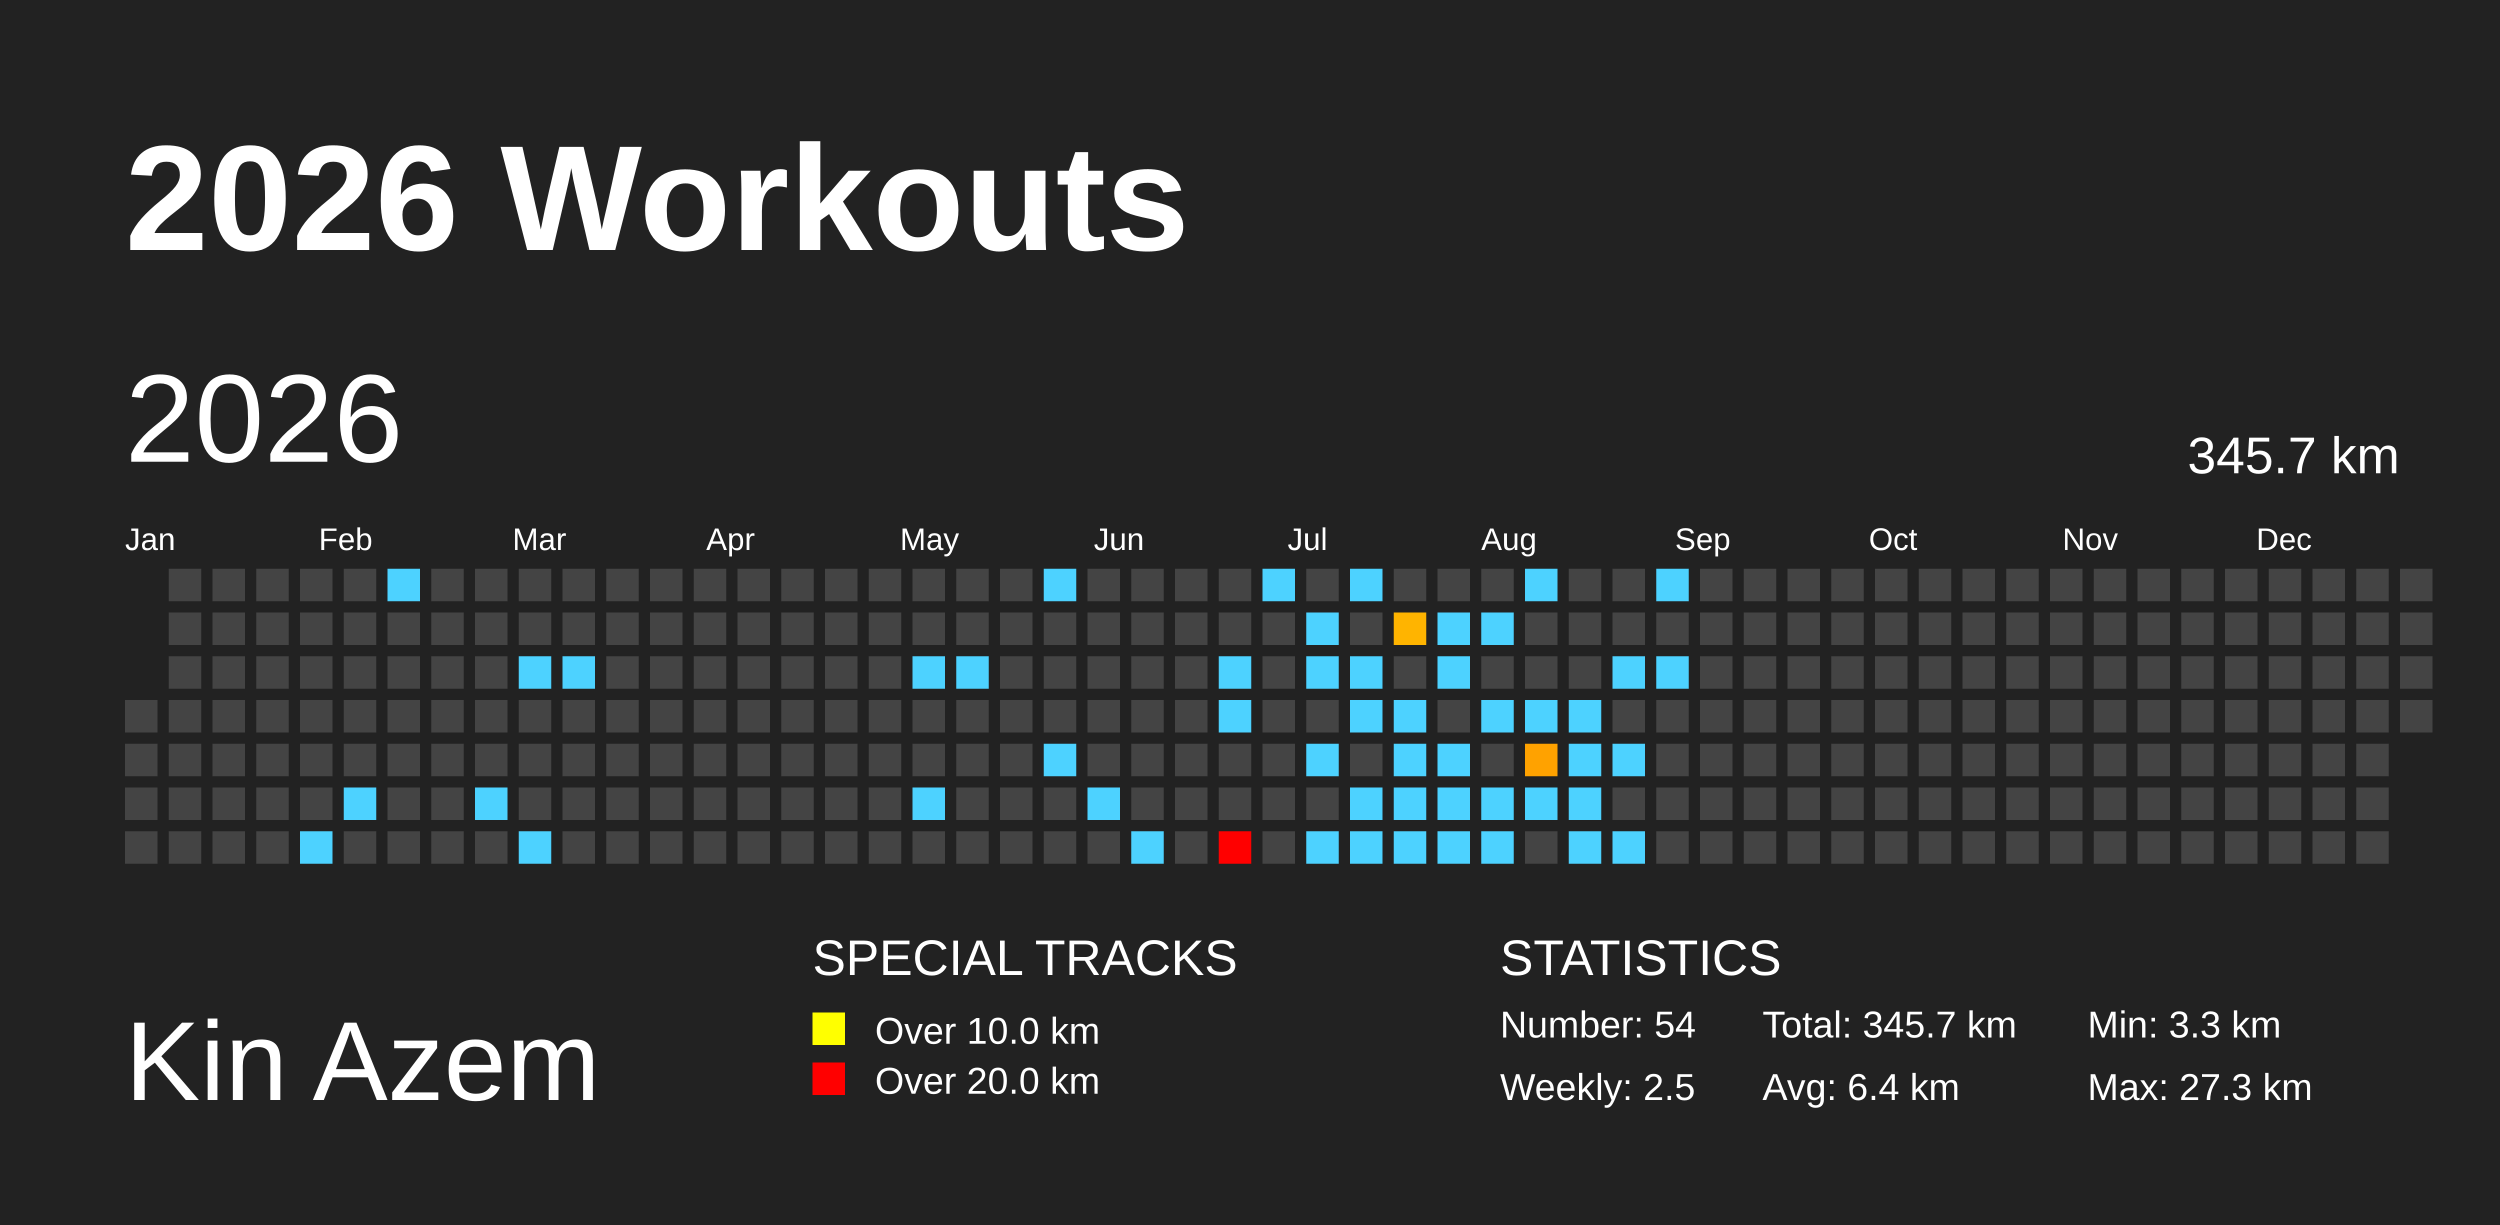
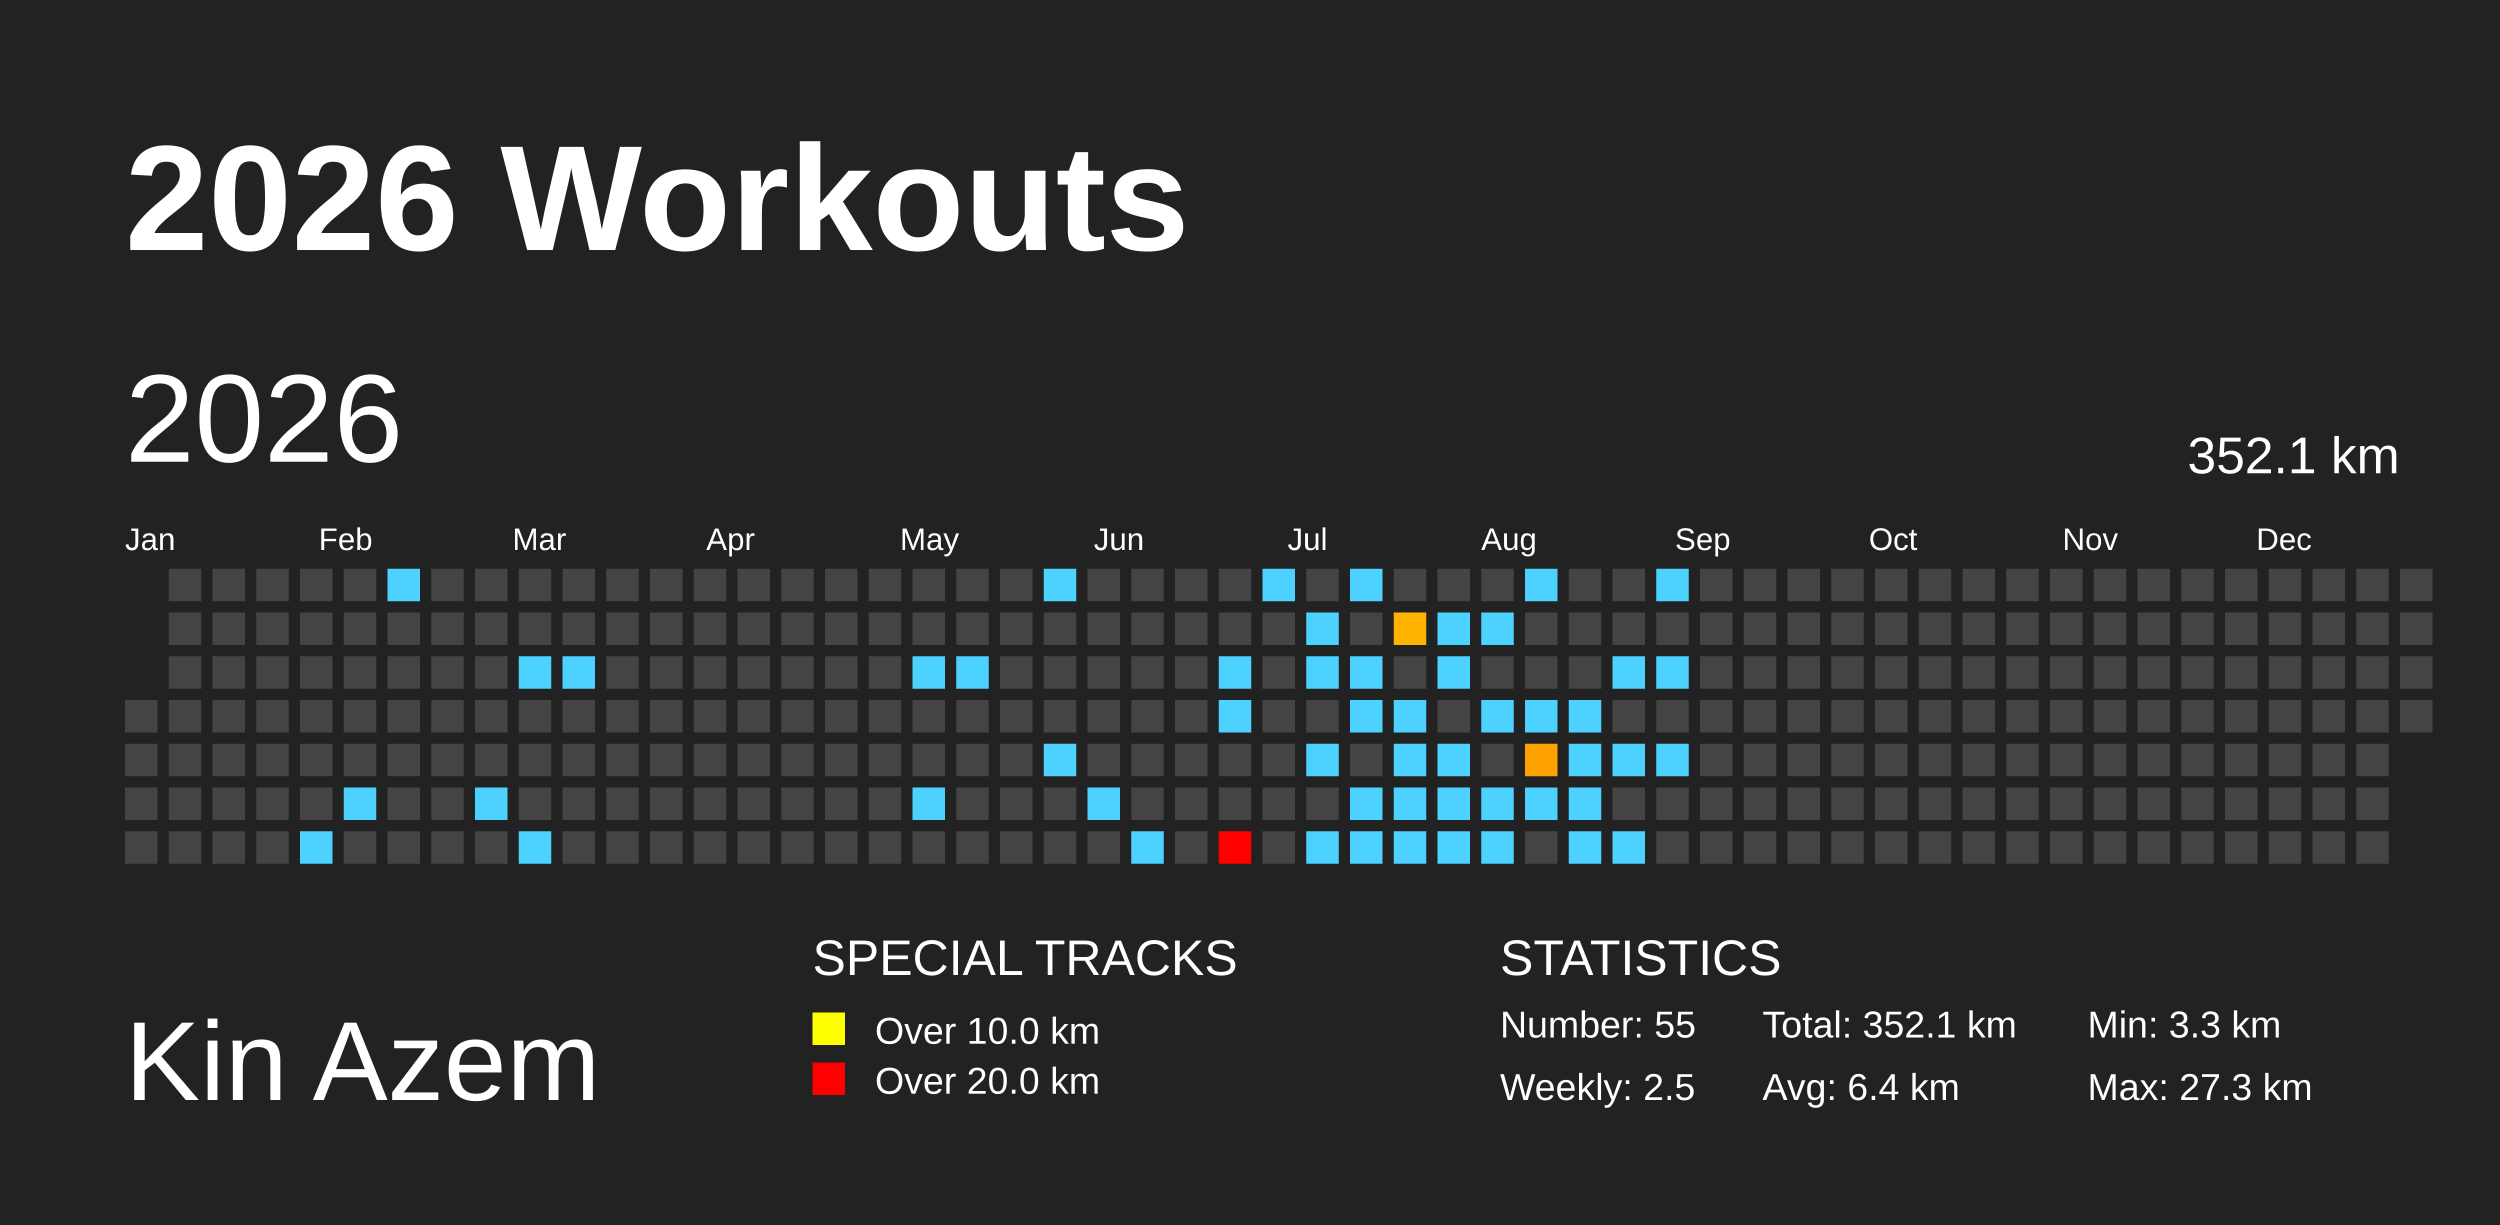
<svg xmlns="http://www.w3.org/2000/svg" baseProfile="full" height="98mm" version="1.1" viewBox="0,0,200,98" width="200mm">
  <defs>
    <pattern height="2" id="indoor-stripe" patternUnits="userSpaceOnUse" width="2">
      <line stroke="white" stroke-opacity="0.45" stroke-width="0.5" x1="0" x2="2" y1="2" y2="0" />
    </pattern>
  </defs>
  <rect fill="#222222" height="98" width="200" x="0" y="0" />
  <text fill="#FFFFFF" style="font-size:12px; font-family:Arial; font-weight:bold;" x="10" y="20">2026 Workouts</text>
  <text fill="#FFFFFF" style="font-size:9px; font-family:Arial" x="10" y="88">Kin Azem</text>
  <text fill="#FFFFFF" style="font-size:4px; font-family:Arial" x="65" y="78">SPECIAL TRACKS</text>
  <rect fill="yellow" height="2.6" width="2.6" x="65" y="81" />
  <text fill="#FFFFFF" style="font-size:3px; font-family:Arial" x="70" y="83.5">Over 10.0 km</text>
  <rect fill="red" height="2.6" width="2.6" x="65" y="85" />
  <text fill="#FFFFFF" style="font-size:3px; font-family:Arial" x="70" y="87.5">Over 20.0 km</text>
  <text fill="#FFFFFF" style="font-size:4px; font-family:Arial" x="120" y="78">STATISTICS</text>
-   <text fill="#FFFFFF" style="font-size:3px; font-family:Arial" x="120" y="83">Number: 54</text>
+   <text fill="#FFFFFF" style="font-size:3px; font-family:Arial" x="120" y="83">Number: 55</text>
  <text fill="#FFFFFF" style="font-size:3px; font-family:Arial" x="120" y="88">Weekly: 2.5</text>
-   <text fill="#FFFFFF" style="font-size:3px; font-family:Arial" x="141" y="83">Total: 345.7 km</text>
+   <text fill="#FFFFFF" style="font-size:3px; font-family:Arial" x="141" y="83">Total: 352.1 km</text>
  <text fill="#FFFFFF" style="font-size:3px; font-family:Arial" x="141" y="88">Avg: 6.4 km</text>
  <text fill="#FFFFFF" style="font-size:3px; font-family:Arial" x="167" y="83">Min: 3.3 km</text>
  <text fill="#FFFFFF" style="font-size:3px; font-family:Arial" x="167" y="88">Max: 27.3 km</text>
  <text dominant-baseline="hanging" fill="#FFFFFF" style="font-size:10.0px; font-family:Arial;" x="10" y="30">2026</text>
-   <text dominant-baseline="hanging" fill="#FFFFFF" style="font-size:4.125px; font-family:Arial;" x="175" y="35">345.7 km</text>
+   <text dominant-baseline="hanging" fill="#FFFFFF" style="font-size:4.125px; font-family:Arial;" x="175" y="35">352.1 km</text>
  <text fill="#FFFFFF" style="font-size:2.5px; font-family:Arial" x="10.0" y="44">Jan</text>
  <text fill="#FFFFFF" style="font-size:2.5px; font-family:Arial" x="25.5" y="44">Feb</text>
  <text fill="#FFFFFF" style="font-size:2.5px; font-family:Arial" x="41.0" y="44">Mar</text>
  <text fill="#FFFFFF" style="font-size:2.5px; font-family:Arial" x="56.5" y="44">Apr</text>
  <text fill="#FFFFFF" style="font-size:2.5px; font-family:Arial" x="72.0" y="44">May</text>
  <text fill="#FFFFFF" style="font-size:2.5px; font-family:Arial" x="87.5" y="44">Jun</text>
  <text fill="#FFFFFF" style="font-size:2.5px; font-family:Arial" x="103.0" y="44">Jul</text>
  <text fill="#FFFFFF" style="font-size:2.5px; font-family:Arial" x="118.5" y="44">Aug</text>
  <text fill="#FFFFFF" style="font-size:2.5px; font-family:Arial" x="134.0" y="44">Sep</text>
  <text fill="#FFFFFF" style="font-size:2.5px; font-family:Arial" x="149.5" y="44">Oct</text>
  <text fill="#FFFFFF" style="font-size:2.5px; font-family:Arial" x="165.0" y="44">Nov</text>
  <text fill="#FFFFFF" style="font-size:2.5px; font-family:Arial" x="180.5" y="44">Dec</text>
  <rect fill="#444444" height="2.6" width="2.6" x="10.0" y="56.0" />
  <rect fill="#444444" height="2.6" width="2.6" x="10.0" y="59.5" />
  <rect fill="#444444" height="2.6" width="2.6" x="10.0" y="63.0" />
  <rect fill="#444444" height="2.6" width="2.6" x="10.0" y="66.5" />
  <rect fill="#444444" height="2.6" width="2.6" x="13.5" y="45.5" />
  <rect fill="#444444" height="2.6" width="2.6" x="13.5" y="49.0" />
  <rect fill="#444444" height="2.6" width="2.6" x="13.5" y="52.5" />
  <rect fill="#444444" height="2.6" width="2.6" x="13.5" y="56.0" />
  <rect fill="#444444" height="2.6" width="2.6" x="13.5" y="59.5" />
  <rect fill="#444444" height="2.6" width="2.6" x="13.5" y="63.0" />
  <rect fill="#444444" height="2.6" width="2.6" x="13.5" y="66.5" />
  <rect fill="#444444" height="2.6" width="2.6" x="17.0" y="45.5" />
  <rect fill="#444444" height="2.6" width="2.6" x="17.0" y="49.0" />
  <rect fill="#444444" height="2.6" width="2.6" x="17.0" y="52.5" />
  <rect fill="#444444" height="2.6" width="2.6" x="17.0" y="56.0" />
  <rect fill="#444444" height="2.6" width="2.6" x="17.0" y="59.5" />
  <rect fill="#444444" height="2.6" width="2.6" x="17.0" y="63.0" />
  <rect fill="#444444" height="2.6" width="2.6" x="17.0" y="66.5" />
  <rect fill="#444444" height="2.6" width="2.6" x="20.5" y="45.5" />
  <rect fill="#444444" height="2.6" width="2.6" x="20.5" y="49.0" />
  <rect fill="#444444" height="2.6" width="2.6" x="20.5" y="52.5" />
  <rect fill="#444444" height="2.6" width="2.6" x="20.5" y="56.0" />
  <rect fill="#444444" height="2.6" width="2.6" x="20.5" y="59.5" />
  <rect fill="#444444" height="2.6" width="2.6" x="20.5" y="63.0" />
  <rect fill="#444444" height="2.6" width="2.6" x="20.5" y="66.5" />
  <rect fill="#444444" height="2.6" width="2.6" x="24.0" y="45.5" />
  <rect fill="#444444" height="2.6" width="2.6" x="24.0" y="49.0" />
  <rect fill="#444444" height="2.6" width="2.6" x="24.0" y="52.5" />
  <rect fill="#444444" height="2.6" width="2.6" x="24.0" y="56.0" />
  <rect fill="#444444" height="2.6" width="2.6" x="24.0" y="59.5" />
  <rect fill="#444444" height="2.6" width="2.6" x="24.0" y="63.0" />
  <rect fill="#4dd2ff" height="2.6" width="2.6" x="24.0" y="66.5" />
  <rect fill="#444444" height="2.6" width="2.6" x="27.5" y="45.5" />
  <rect fill="#444444" height="2.6" width="2.6" x="27.5" y="49.0" />
  <rect fill="#444444" height="2.6" width="2.6" x="27.5" y="52.5" />
  <rect fill="#444444" height="2.6" width="2.6" x="27.5" y="56.0" />
  <rect fill="#444444" height="2.6" width="2.6" x="27.5" y="59.5" />
  <rect fill="#4dd2ff" height="2.6" width="2.6" x="27.5" y="63.0" />
  <rect fill="#444444" height="2.6" width="2.6" x="27.5" y="66.5" />
  <rect fill="#4dd2ff" height="2.6" width="2.6" x="31.0" y="45.5" />
  <rect fill="#444444" height="2.6" width="2.6" x="31.0" y="49.0" />
  <rect fill="#444444" height="2.6" width="2.6" x="31.0" y="52.5" />
  <rect fill="#444444" height="2.6" width="2.6" x="31.0" y="56.0" />
  <rect fill="#444444" height="2.6" width="2.6" x="31.0" y="59.5" />
  <rect fill="#444444" height="2.6" width="2.6" x="31.0" y="63.0" />
  <rect fill="#444444" height="2.6" width="2.6" x="31.0" y="66.5" />
  <rect fill="#444444" height="2.6" width="2.6" x="34.5" y="45.5" />
  <rect fill="#444444" height="2.6" width="2.6" x="34.5" y="49.0" />
  <rect fill="#444444" height="2.6" width="2.6" x="34.5" y="52.5" />
  <rect fill="#444444" height="2.6" width="2.6" x="34.5" y="56.0" />
  <rect fill="#444444" height="2.6" width="2.6" x="34.5" y="59.5" />
  <rect fill="#444444" height="2.6" width="2.6" x="34.5" y="63.0" />
  <rect fill="#444444" height="2.6" width="2.6" x="34.5" y="66.5" />
  <rect fill="#444444" height="2.6" width="2.6" x="38.0" y="45.5" />
  <rect fill="#444444" height="2.6" width="2.6" x="38.0" y="49.0" />
  <rect fill="#444444" height="2.6" width="2.6" x="38.0" y="52.5" />
  <rect fill="#444444" height="2.6" width="2.6" x="38.0" y="56.0" />
  <rect fill="#444444" height="2.6" width="2.6" x="38.0" y="59.5" />
  <rect fill="#4dd2ff" height="2.6" width="2.6" x="38.0" y="63.0" />
  <rect fill="#444444" height="2.6" width="2.6" x="38.0" y="66.5" />
  <rect fill="#444444" height="2.6" width="2.6" x="41.5" y="45.5" />
  <rect fill="#444444" height="2.6" width="2.6" x="41.5" y="49.0" />
  <rect fill="#4dd2ff" height="2.6" width="2.6" x="41.5" y="52.5" />
  <rect fill="#444444" height="2.6" width="2.6" x="41.5" y="56.0" />
  <rect fill="#444444" height="2.6" width="2.6" x="41.5" y="59.5" />
  <rect fill="#444444" height="2.6" width="2.6" x="41.5" y="63.0" />
  <rect fill="#4dd2ff" height="2.6" width="2.6" x="41.5" y="66.5" />
  <rect fill="#444444" height="2.6" width="2.6" x="45.0" y="45.5" />
  <rect fill="#444444" height="2.6" width="2.6" x="45.0" y="49.0" />
  <rect fill="#4dd2ff" height="2.6" width="2.6" x="45.0" y="52.5" />
  <rect fill="#444444" height="2.6" width="2.6" x="45.0" y="56.0" />
  <rect fill="#444444" height="2.6" width="2.6" x="45.0" y="59.5" />
  <rect fill="#444444" height="2.6" width="2.6" x="45.0" y="63.0" />
  <rect fill="#444444" height="2.6" width="2.6" x="45.0" y="66.5" />
  <rect fill="#444444" height="2.6" width="2.6" x="48.5" y="45.5" />
  <rect fill="#444444" height="2.6" width="2.6" x="48.5" y="49.0" />
  <rect fill="#444444" height="2.6" width="2.6" x="48.5" y="52.5" />
  <rect fill="#444444" height="2.6" width="2.6" x="48.5" y="56.0" />
  <rect fill="#444444" height="2.6" width="2.6" x="48.5" y="59.5" />
  <rect fill="#444444" height="2.6" width="2.6" x="48.5" y="63.0" />
  <rect fill="#444444" height="2.6" width="2.6" x="48.5" y="66.5" />
  <rect fill="#444444" height="2.6" width="2.6" x="52.0" y="45.5" />
  <rect fill="#444444" height="2.6" width="2.6" x="52.0" y="49.0" />
  <rect fill="#444444" height="2.6" width="2.6" x="52.0" y="52.5" />
  <rect fill="#444444" height="2.6" width="2.6" x="52.0" y="56.0" />
  <rect fill="#444444" height="2.6" width="2.6" x="52.0" y="59.5" />
  <rect fill="#444444" height="2.6" width="2.6" x="52.0" y="63.0" />
  <rect fill="#444444" height="2.6" width="2.6" x="52.0" y="66.5" />
  <rect fill="#444444" height="2.6" width="2.6" x="55.5" y="45.5" />
  <rect fill="#444444" height="2.6" width="2.6" x="55.5" y="49.0" />
  <rect fill="#444444" height="2.6" width="2.6" x="55.5" y="52.5" />
  <rect fill="#444444" height="2.6" width="2.6" x="55.5" y="56.0" />
  <rect fill="#444444" height="2.6" width="2.6" x="55.5" y="59.5" />
  <rect fill="#444444" height="2.6" width="2.6" x="55.5" y="63.0" />
  <rect fill="#444444" height="2.6" width="2.6" x="55.5" y="66.5" />
  <rect fill="#444444" height="2.6" width="2.6" x="59.0" y="45.5" />
  <rect fill="#444444" height="2.6" width="2.6" x="59.0" y="49.0" />
  <rect fill="#444444" height="2.6" width="2.6" x="59.0" y="52.5" />
  <rect fill="#444444" height="2.6" width="2.6" x="59.0" y="56.0" />
  <rect fill="#444444" height="2.6" width="2.6" x="59.0" y="59.5" />
  <rect fill="#444444" height="2.6" width="2.6" x="59.0" y="63.0" />
  <rect fill="#444444" height="2.6" width="2.6" x="59.0" y="66.5" />
  <rect fill="#444444" height="2.6" width="2.6" x="62.5" y="45.5" />
  <rect fill="#444444" height="2.6" width="2.6" x="62.5" y="49.0" />
  <rect fill="#444444" height="2.6" width="2.6" x="62.5" y="52.5" />
  <rect fill="#444444" height="2.6" width="2.6" x="62.5" y="56.0" />
  <rect fill="#444444" height="2.6" width="2.6" x="62.5" y="59.5" />
  <rect fill="#444444" height="2.6" width="2.6" x="62.5" y="63.0" />
  <rect fill="#444444" height="2.6" width="2.6" x="62.5" y="66.5" />
  <rect fill="#444444" height="2.6" width="2.6" x="66.0" y="45.5" />
  <rect fill="#444444" height="2.6" width="2.6" x="66.0" y="49.0" />
  <rect fill="#444444" height="2.6" width="2.6" x="66.0" y="52.5" />
  <rect fill="#444444" height="2.6" width="2.6" x="66.0" y="56.0" />
  <rect fill="#444444" height="2.6" width="2.6" x="66.0" y="59.5" />
  <rect fill="#444444" height="2.6" width="2.6" x="66.0" y="63.0" />
  <rect fill="#444444" height="2.6" width="2.6" x="66.0" y="66.5" />
  <rect fill="#444444" height="2.6" width="2.6" x="69.5" y="45.5" />
  <rect fill="#444444" height="2.6" width="2.6" x="69.5" y="49.0" />
  <rect fill="#444444" height="2.6" width="2.6" x="69.5" y="52.5" />
  <rect fill="#444444" height="2.6" width="2.6" x="69.5" y="56.0" />
  <rect fill="#444444" height="2.6" width="2.6" x="69.5" y="59.5" />
  <rect fill="#444444" height="2.6" width="2.6" x="69.5" y="63.0" />
  <rect fill="#444444" height="2.6" width="2.6" x="69.5" y="66.5" />
  <rect fill="#444444" height="2.6" width="2.6" x="73.0" y="45.5" />
  <rect fill="#444444" height="2.6" width="2.6" x="73.0" y="49.0" />
  <rect fill="#4dd2ff" height="2.6" width="2.6" x="73.0" y="52.5" />
  <rect fill="#444444" height="2.6" width="2.6" x="73.0" y="56.0" />
  <rect fill="#444444" height="2.6" width="2.6" x="73.0" y="59.5" />
  <rect fill="#4dd2ff" height="2.6" width="2.6" x="73.0" y="63.0" />
  <rect fill="#444444" height="2.6" width="2.6" x="73.0" y="66.5" />
  <rect fill="#444444" height="2.6" width="2.6" x="76.5" y="45.5" />
  <rect fill="#444444" height="2.6" width="2.6" x="76.5" y="49.0" />
  <rect fill="#4dd2ff" height="2.6" width="2.6" x="76.5" y="52.5" />
  <rect fill="#444444" height="2.6" width="2.6" x="76.5" y="56.0" />
  <rect fill="#444444" height="2.6" width="2.6" x="76.5" y="59.5" />
  <rect fill="#444444" height="2.6" width="2.6" x="76.5" y="63.0" />
  <rect fill="#444444" height="2.6" width="2.6" x="76.5" y="66.5" />
  <rect fill="#444444" height="2.6" width="2.6" x="80.0" y="45.5" />
  <rect fill="#444444" height="2.6" width="2.6" x="80.0" y="49.0" />
  <rect fill="#444444" height="2.6" width="2.6" x="80.0" y="52.5" />
  <rect fill="#444444" height="2.6" width="2.6" x="80.0" y="56.0" />
  <rect fill="#444444" height="2.6" width="2.6" x="80.0" y="59.5" />
  <rect fill="#444444" height="2.6" width="2.6" x="80.0" y="63.0" />
  <rect fill="#444444" height="2.6" width="2.6" x="80.0" y="66.5" />
  <rect fill="#4dd2ff" height="2.6" width="2.6" x="83.5" y="45.5" />
  <rect fill="#444444" height="2.6" width="2.6" x="83.5" y="49.0" />
  <rect fill="#444444" height="2.6" width="2.6" x="83.5" y="52.5" />
  <rect fill="#444444" height="2.6" width="2.6" x="83.5" y="56.0" />
  <rect fill="#4dd2ff" height="2.6" width="2.6" x="83.5" y="59.5" />
  <rect fill="#444444" height="2.6" width="2.6" x="83.5" y="63.0" />
  <rect fill="#444444" height="2.6" width="2.6" x="83.5" y="66.5" />
  <rect fill="#444444" height="2.6" width="2.6" x="87.0" y="45.5" />
  <rect fill="#444444" height="2.6" width="2.6" x="87.0" y="49.0" />
  <rect fill="#444444" height="2.6" width="2.6" x="87.0" y="52.5" />
  <rect fill="#444444" height="2.6" width="2.6" x="87.0" y="56.0" />
  <rect fill="#444444" height="2.6" width="2.6" x="87.0" y="59.5" />
  <rect fill="#4dd2ff" height="2.6" width="2.6" x="87.0" y="63.0" />
  <rect fill="#444444" height="2.6" width="2.6" x="87.0" y="66.5" />
  <rect fill="#444444" height="2.6" width="2.6" x="90.5" y="45.5" />
  <rect fill="#444444" height="2.6" width="2.6" x="90.5" y="49.0" />
  <rect fill="#444444" height="2.6" width="2.6" x="90.5" y="52.5" />
  <rect fill="#444444" height="2.6" width="2.6" x="90.5" y="56.0" />
  <rect fill="#444444" height="2.6" width="2.6" x="90.5" y="59.5" />
  <rect fill="#444444" height="2.6" width="2.6" x="90.5" y="63.0" />
  <rect fill="#4dd2ff" height="2.6" width="2.6" x="90.5" y="66.5" />
  <rect fill="#444444" height="2.6" width="2.6" x="94.0" y="45.5" />
  <rect fill="#444444" height="2.6" width="2.6" x="94.0" y="49.0" />
  <rect fill="#444444" height="2.6" width="2.6" x="94.0" y="52.5" />
  <rect fill="#444444" height="2.6" width="2.6" x="94.0" y="56.0" />
  <rect fill="#444444" height="2.6" width="2.6" x="94.0" y="59.5" />
  <rect fill="#444444" height="2.6" width="2.6" x="94.0" y="63.0" />
  <rect fill="#444444" height="2.6" width="2.6" x="94.0" y="66.5" />
  <rect fill="#444444" height="2.6" width="2.6" x="97.5" y="45.5" />
  <rect fill="#444444" height="2.6" width="2.6" x="97.5" y="49.0" />
  <rect fill="#4dd2ff" height="2.6" width="2.6" x="97.5" y="52.5" />
  <rect fill="#4dd2ff" height="2.6" width="2.6" x="97.5" y="56.0" />
  <rect fill="#444444" height="2.6" width="2.6" x="97.5" y="59.5" />
  <rect fill="#444444" height="2.6" width="2.6" x="97.5" y="63.0" />
  <rect fill="red" height="2.6" width="2.6" x="97.5" y="66.5" />
  <rect fill="#4dd2ff" height="2.6" width="2.6" x="101.0" y="45.5" />
  <rect fill="#444444" height="2.6" width="2.6" x="101.0" y="49.0" />
  <rect fill="#444444" height="2.6" width="2.6" x="101.0" y="52.5" />
  <rect fill="#444444" height="2.6" width="2.6" x="101.0" y="56.0" />
  <rect fill="#444444" height="2.6" width="2.6" x="101.0" y="59.5" />
  <rect fill="#444444" height="2.6" width="2.6" x="101.0" y="63.0" />
  <rect fill="#444444" height="2.6" width="2.6" x="101.0" y="66.5" />
  <rect fill="#444444" height="2.6" width="2.6" x="104.5" y="45.5" />
  <rect fill="#4dd2ff" height="2.6" width="2.6" x="104.5" y="49.0" />
  <rect fill="#4dd2ff" height="2.6" width="2.6" x="104.5" y="52.5" />
  <rect fill="#444444" height="2.6" width="2.6" x="104.5" y="56.0" />
  <rect fill="#4dd2ff" height="2.6" width="2.6" x="104.5" y="59.5" />
  <rect fill="#444444" height="2.6" width="2.6" x="104.5" y="63.0" />
  <rect fill="#4dd2ff" height="2.6" width="2.6" x="104.5" y="66.5" />
  <rect fill="#4dd2ff" height="2.6" width="2.6" x="108.0" y="45.5" />
  <rect fill="#444444" height="2.6" width="2.6" x="108.0" y="49.0" />
  <rect fill="#4dd2ff" height="2.6" width="2.6" x="108.0" y="52.5" />
  <rect fill="#4dd2ff" height="2.6" width="2.6" x="108.0" y="56.0" />
  <rect fill="#444444" height="2.6" width="2.6" x="108.0" y="59.5" />
  <rect fill="#4dd2ff" height="2.6" width="2.6" x="108.0" y="63.0" />
  <rect fill="#4dd2ff" height="2.6" width="2.6" x="108.0" y="66.5" />
  <rect fill="#444444" height="2.6" width="2.6" x="111.5" y="45.5" />
  <rect fill="#ffb400" height="2.6" width="2.6" x="111.5" y="49.0" />
  <rect fill="#444444" height="2.6" width="2.6" x="111.5" y="52.5" />
  <rect fill="#4dd2ff" height="2.6" width="2.6" x="111.5" y="56.0" />
  <rect fill="#4dd2ff" height="2.6" width="2.6" x="111.5" y="59.5" />
  <rect fill="#4dd2ff" height="2.6" width="2.6" x="111.5" y="63.0" />
  <rect fill="#4dd2ff" height="2.6" width="2.6" x="111.5" y="66.5" />
  <rect fill="#444444" height="2.6" width="2.6" x="115.0" y="45.5" />
  <rect fill="#4dd2ff" height="2.6" width="2.6" x="115.0" y="49.0" />
  <rect fill="#4dd2ff" height="2.6" width="2.6" x="115.0" y="52.5" />
  <rect fill="#444444" height="2.6" width="2.6" x="115.0" y="56.0" />
  <rect fill="#4dd2ff" height="2.6" width="2.6" x="115.0" y="59.5" />
  <rect fill="#4dd2ff" height="2.6" width="2.6" x="115.0" y="63.0" />
  <rect fill="#4dd2ff" height="2.6" width="2.6" x="115.0" y="66.5" />
  <rect fill="#444444" height="2.6" width="2.6" x="118.5" y="45.5" />
  <rect fill="#4dd2ff" height="2.6" width="2.6" x="118.5" y="49.0" />
  <rect fill="#444444" height="2.6" width="2.6" x="118.5" y="52.5" />
  <rect fill="#4dd2ff" height="2.6" width="2.6" x="118.5" y="56.0" />
  <rect fill="#444444" height="2.6" width="2.6" x="118.5" y="59.5" />
  <rect fill="#4dd2ff" height="2.6" width="2.6" x="118.5" y="63.0" />
  <rect fill="#4dd2ff" height="2.6" width="2.6" x="118.5" y="66.5" />
  <rect fill="#4dd2ff" height="2.6" width="2.6" x="122.0" y="45.5" />
  <rect fill="#444444" height="2.6" width="2.6" x="122.0" y="49.0" />
  <rect fill="#444444" height="2.6" width="2.6" x="122.0" y="52.5" />
  <rect fill="#4dd2ff" height="2.6" width="2.6" x="122.0" y="56.0" />
  <rect fill="#ffa200" height="2.6" width="2.6" x="122.0" y="59.5" />
  <rect fill="#4dd2ff" height="2.6" width="2.6" x="122.0" y="63.0" />
  <rect fill="#444444" height="2.6" width="2.6" x="122.0" y="66.5" />
  <rect fill="#444444" height="2.6" width="2.6" x="125.5" y="45.5" />
  <rect fill="#444444" height="2.6" width="2.6" x="125.5" y="49.0" />
  <rect fill="#444444" height="2.6" width="2.6" x="125.5" y="52.5" />
  <rect fill="#4dd2ff" height="2.6" width="2.6" x="125.5" y="56.0" />
  <rect fill="#4dd2ff" height="2.6" width="2.6" x="125.5" y="59.5" />
  <rect fill="#4dd2ff" height="2.6" width="2.6" x="125.5" y="63.0" />
  <rect fill="#4dd2ff" height="2.6" width="2.6" x="125.5" y="66.5" />
  <rect fill="#444444" height="2.6" width="2.6" x="129.0" y="45.5" />
  <rect fill="#444444" height="2.6" width="2.6" x="129.0" y="49.0" />
  <rect fill="#4dd2ff" height="2.6" width="2.6" x="129.0" y="52.5" />
  <rect fill="#444444" height="2.6" width="2.6" x="129.0" y="56.0" />
  <rect fill="#4dd2ff" height="2.6" width="2.6" x="129.0" y="59.5" />
  <rect fill="#444444" height="2.6" width="2.6" x="129.0" y="63.0" />
  <rect fill="#4dd2ff" height="2.6" width="2.6" x="129.0" y="66.5" />
  <rect fill="#4dd2ff" height="2.6" width="2.6" x="132.5" y="45.5" />
  <rect fill="#444444" height="2.6" width="2.6" x="132.5" y="49.0" />
  <rect fill="#4dd2ff" height="2.6" width="2.6" x="132.5" y="52.5" />
  <rect fill="#444444" height="2.6" width="2.6" x="132.5" y="56.0" />
-   <rect fill="#444444" height="2.6" width="2.6" x="132.5" y="59.5" />
+   <rect fill="#4dd2ff" height="2.6" width="2.6" x="132.5" y="59.5" />
  <rect fill="#444444" height="2.6" width="2.6" x="132.5" y="63.0" />
  <rect fill="#444444" height="2.6" width="2.6" x="132.5" y="66.5" />
  <rect fill="#444444" height="2.6" width="2.6" x="136.0" y="45.5" />
  <rect fill="#444444" height="2.6" width="2.6" x="136.0" y="49.0" />
  <rect fill="#444444" height="2.6" width="2.6" x="136.0" y="52.5" />
  <rect fill="#444444" height="2.6" width="2.6" x="136.0" y="56.0" />
  <rect fill="#444444" height="2.6" width="2.6" x="136.0" y="59.5" />
  <rect fill="#444444" height="2.6" width="2.6" x="136.0" y="63.0" />
  <rect fill="#444444" height="2.6" width="2.6" x="136.0" y="66.5" />
  <rect fill="#444444" height="2.6" width="2.6" x="139.5" y="45.5" />
  <rect fill="#444444" height="2.6" width="2.6" x="139.5" y="49.0" />
  <rect fill="#444444" height="2.6" width="2.6" x="139.5" y="52.5" />
  <rect fill="#444444" height="2.6" width="2.6" x="139.5" y="56.0" />
  <rect fill="#444444" height="2.6" width="2.6" x="139.5" y="59.5" />
  <rect fill="#444444" height="2.6" width="2.6" x="139.5" y="63.0" />
  <rect fill="#444444" height="2.6" width="2.6" x="139.5" y="66.5" />
  <rect fill="#444444" height="2.6" width="2.6" x="143.0" y="45.5" />
  <rect fill="#444444" height="2.6" width="2.6" x="143.0" y="49.0" />
  <rect fill="#444444" height="2.6" width="2.6" x="143.0" y="52.5" />
  <rect fill="#444444" height="2.6" width="2.6" x="143.0" y="56.0" />
  <rect fill="#444444" height="2.6" width="2.6" x="143.0" y="59.5" />
  <rect fill="#444444" height="2.6" width="2.6" x="143.0" y="63.0" />
  <rect fill="#444444" height="2.6" width="2.6" x="143.0" y="66.5" />
  <rect fill="#444444" height="2.6" width="2.6" x="146.5" y="45.5" />
  <rect fill="#444444" height="2.6" width="2.6" x="146.5" y="49.0" />
  <rect fill="#444444" height="2.6" width="2.6" x="146.5" y="52.5" />
  <rect fill="#444444" height="2.6" width="2.6" x="146.5" y="56.0" />
  <rect fill="#444444" height="2.6" width="2.6" x="146.5" y="59.5" />
  <rect fill="#444444" height="2.6" width="2.6" x="146.5" y="63.0" />
  <rect fill="#444444" height="2.6" width="2.6" x="146.5" y="66.5" />
  <rect fill="#444444" height="2.6" width="2.6" x="150.0" y="45.5" />
  <rect fill="#444444" height="2.6" width="2.6" x="150.0" y="49.0" />
  <rect fill="#444444" height="2.6" width="2.6" x="150.0" y="52.5" />
  <rect fill="#444444" height="2.6" width="2.6" x="150.0" y="56.0" />
  <rect fill="#444444" height="2.6" width="2.6" x="150.0" y="59.5" />
  <rect fill="#444444" height="2.6" width="2.6" x="150.0" y="63.0" />
  <rect fill="#444444" height="2.6" width="2.6" x="150.0" y="66.5" />
  <rect fill="#444444" height="2.6" width="2.6" x="153.5" y="45.5" />
  <rect fill="#444444" height="2.6" width="2.6" x="153.5" y="49.0" />
  <rect fill="#444444" height="2.6" width="2.6" x="153.5" y="52.5" />
  <rect fill="#444444" height="2.6" width="2.6" x="153.5" y="56.0" />
  <rect fill="#444444" height="2.6" width="2.6" x="153.5" y="59.5" />
  <rect fill="#444444" height="2.6" width="2.6" x="153.5" y="63.0" />
  <rect fill="#444444" height="2.6" width="2.6" x="153.5" y="66.5" />
  <rect fill="#444444" height="2.6" width="2.6" x="157.0" y="45.5" />
  <rect fill="#444444" height="2.6" width="2.6" x="157.0" y="49.0" />
  <rect fill="#444444" height="2.6" width="2.6" x="157.0" y="52.5" />
  <rect fill="#444444" height="2.6" width="2.6" x="157.0" y="56.0" />
  <rect fill="#444444" height="2.6" width="2.6" x="157.0" y="59.5" />
  <rect fill="#444444" height="2.6" width="2.6" x="157.0" y="63.0" />
  <rect fill="#444444" height="2.6" width="2.6" x="157.0" y="66.5" />
  <rect fill="#444444" height="2.6" width="2.6" x="160.5" y="45.5" />
  <rect fill="#444444" height="2.6" width="2.6" x="160.5" y="49.0" />
  <rect fill="#444444" height="2.6" width="2.6" x="160.5" y="52.5" />
  <rect fill="#444444" height="2.6" width="2.6" x="160.5" y="56.0" />
  <rect fill="#444444" height="2.6" width="2.6" x="160.5" y="59.5" />
  <rect fill="#444444" height="2.6" width="2.6" x="160.5" y="63.0" />
  <rect fill="#444444" height="2.6" width="2.6" x="160.5" y="66.5" />
  <rect fill="#444444" height="2.6" width="2.6" x="164.0" y="45.5" />
  <rect fill="#444444" height="2.6" width="2.6" x="164.0" y="49.0" />
  <rect fill="#444444" height="2.6" width="2.6" x="164.0" y="52.5" />
  <rect fill="#444444" height="2.6" width="2.6" x="164.0" y="56.0" />
  <rect fill="#444444" height="2.6" width="2.6" x="164.0" y="59.5" />
  <rect fill="#444444" height="2.6" width="2.6" x="164.0" y="63.0" />
  <rect fill="#444444" height="2.6" width="2.6" x="164.0" y="66.5" />
  <rect fill="#444444" height="2.6" width="2.6" x="167.5" y="45.5" />
  <rect fill="#444444" height="2.6" width="2.6" x="167.5" y="49.0" />
  <rect fill="#444444" height="2.6" width="2.6" x="167.5" y="52.5" />
  <rect fill="#444444" height="2.6" width="2.6" x="167.5" y="56.0" />
  <rect fill="#444444" height="2.6" width="2.6" x="167.5" y="59.5" />
  <rect fill="#444444" height="2.6" width="2.6" x="167.5" y="63.0" />
  <rect fill="#444444" height="2.6" width="2.6" x="167.5" y="66.5" />
  <rect fill="#444444" height="2.6" width="2.6" x="171.0" y="45.5" />
  <rect fill="#444444" height="2.6" width="2.6" x="171.0" y="49.0" />
  <rect fill="#444444" height="2.6" width="2.6" x="171.0" y="52.5" />
  <rect fill="#444444" height="2.6" width="2.6" x="171.0" y="56.0" />
  <rect fill="#444444" height="2.6" width="2.6" x="171.0" y="59.5" />
  <rect fill="#444444" height="2.6" width="2.6" x="171.0" y="63.0" />
  <rect fill="#444444" height="2.6" width="2.6" x="171.0" y="66.5" />
  <rect fill="#444444" height="2.6" width="2.6" x="174.5" y="45.5" />
  <rect fill="#444444" height="2.6" width="2.6" x="174.5" y="49.0" />
  <rect fill="#444444" height="2.6" width="2.6" x="174.5" y="52.5" />
  <rect fill="#444444" height="2.6" width="2.6" x="174.5" y="56.0" />
  <rect fill="#444444" height="2.6" width="2.6" x="174.5" y="59.5" />
  <rect fill="#444444" height="2.6" width="2.6" x="174.5" y="63.0" />
  <rect fill="#444444" height="2.6" width="2.6" x="174.5" y="66.5" />
  <rect fill="#444444" height="2.6" width="2.6" x="178.0" y="45.5" />
  <rect fill="#444444" height="2.6" width="2.6" x="178.0" y="49.0" />
  <rect fill="#444444" height="2.6" width="2.6" x="178.0" y="52.5" />
  <rect fill="#444444" height="2.6" width="2.6" x="178.0" y="56.0" />
  <rect fill="#444444" height="2.6" width="2.6" x="178.0" y="59.5" />
  <rect fill="#444444" height="2.6" width="2.6" x="178.0" y="63.0" />
  <rect fill="#444444" height="2.6" width="2.6" x="178.0" y="66.5" />
  <rect fill="#444444" height="2.6" width="2.6" x="181.5" y="45.5" />
  <rect fill="#444444" height="2.6" width="2.6" x="181.5" y="49.0" />
  <rect fill="#444444" height="2.6" width="2.6" x="181.5" y="52.5" />
  <rect fill="#444444" height="2.6" width="2.6" x="181.5" y="56.0" />
  <rect fill="#444444" height="2.6" width="2.6" x="181.5" y="59.5" />
  <rect fill="#444444" height="2.6" width="2.6" x="181.5" y="63.0" />
  <rect fill="#444444" height="2.6" width="2.6" x="181.5" y="66.5" />
  <rect fill="#444444" height="2.6" width="2.6" x="185.0" y="45.5" />
  <rect fill="#444444" height="2.6" width="2.6" x="185.0" y="49.0" />
  <rect fill="#444444" height="2.6" width="2.6" x="185.0" y="52.5" />
  <rect fill="#444444" height="2.6" width="2.6" x="185.0" y="56.0" />
  <rect fill="#444444" height="2.6" width="2.6" x="185.0" y="59.5" />
  <rect fill="#444444" height="2.6" width="2.6" x="185.0" y="63.0" />
  <rect fill="#444444" height="2.6" width="2.6" x="185.0" y="66.5" />
  <rect fill="#444444" height="2.6" width="2.6" x="188.5" y="45.5" />
  <rect fill="#444444" height="2.6" width="2.6" x="188.5" y="49.0" />
  <rect fill="#444444" height="2.6" width="2.6" x="188.5" y="52.5" />
  <rect fill="#444444" height="2.6" width="2.6" x="188.5" y="56.0" />
  <rect fill="#444444" height="2.6" width="2.6" x="188.5" y="59.5" />
  <rect fill="#444444" height="2.6" width="2.6" x="188.5" y="63.0" />
  <rect fill="#444444" height="2.6" width="2.6" x="188.5" y="66.5" />
  <rect fill="#444444" height="2.6" width="2.6" x="192.0" y="45.5" />
  <rect fill="#444444" height="2.6" width="2.6" x="192.0" y="49.0" />
  <rect fill="#444444" height="2.6" width="2.6" x="192.0" y="52.5" />
  <rect fill="#444444" height="2.6" width="2.6" x="192.0" y="56.0" />
</svg>
